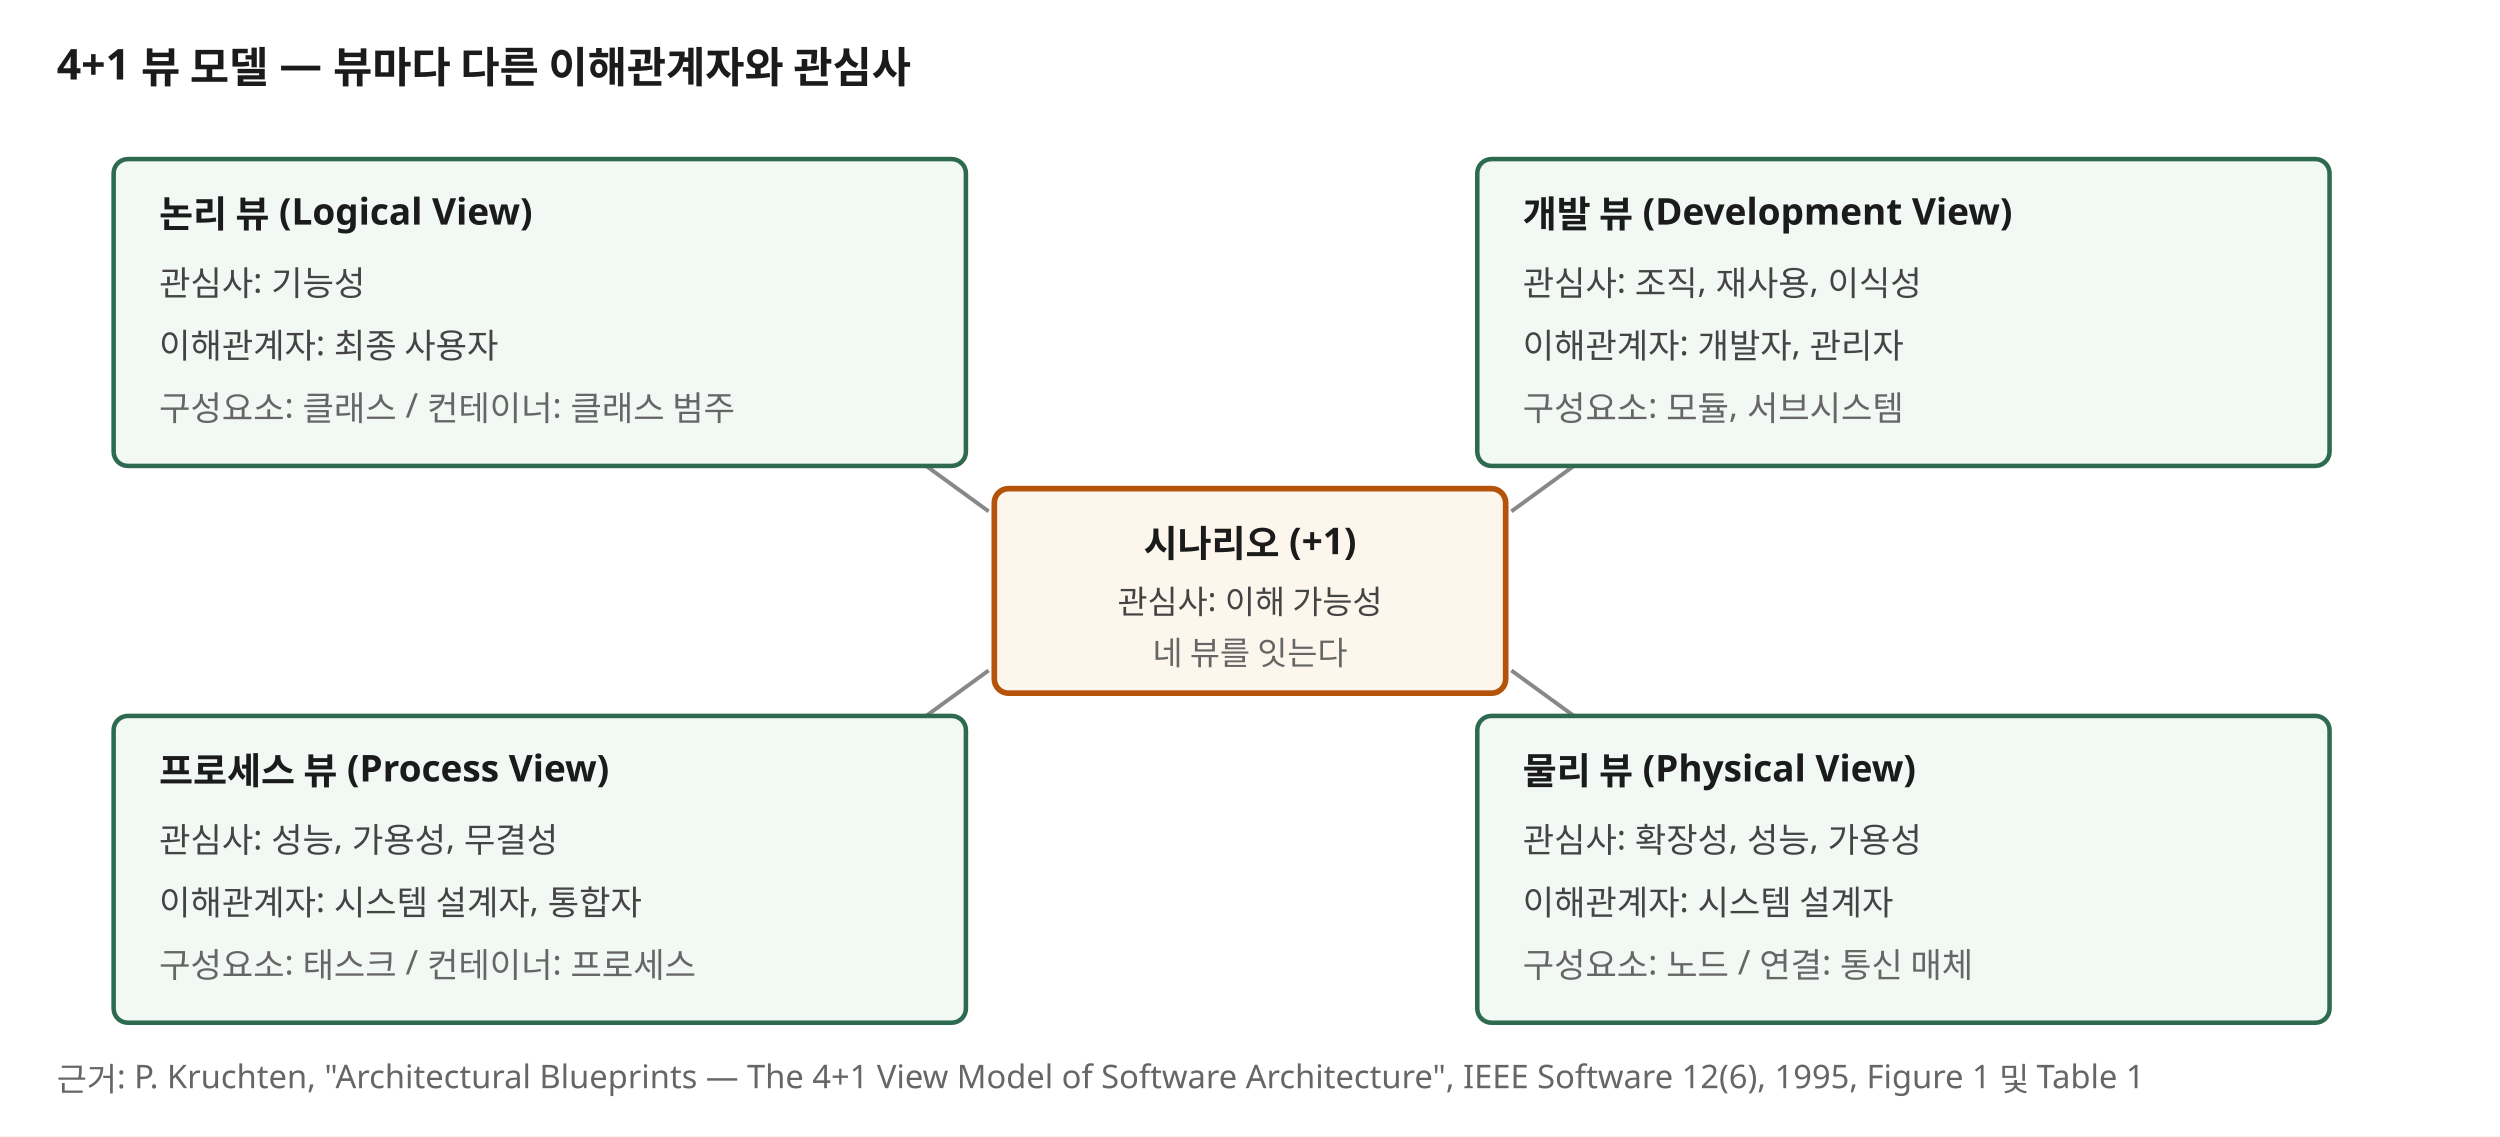
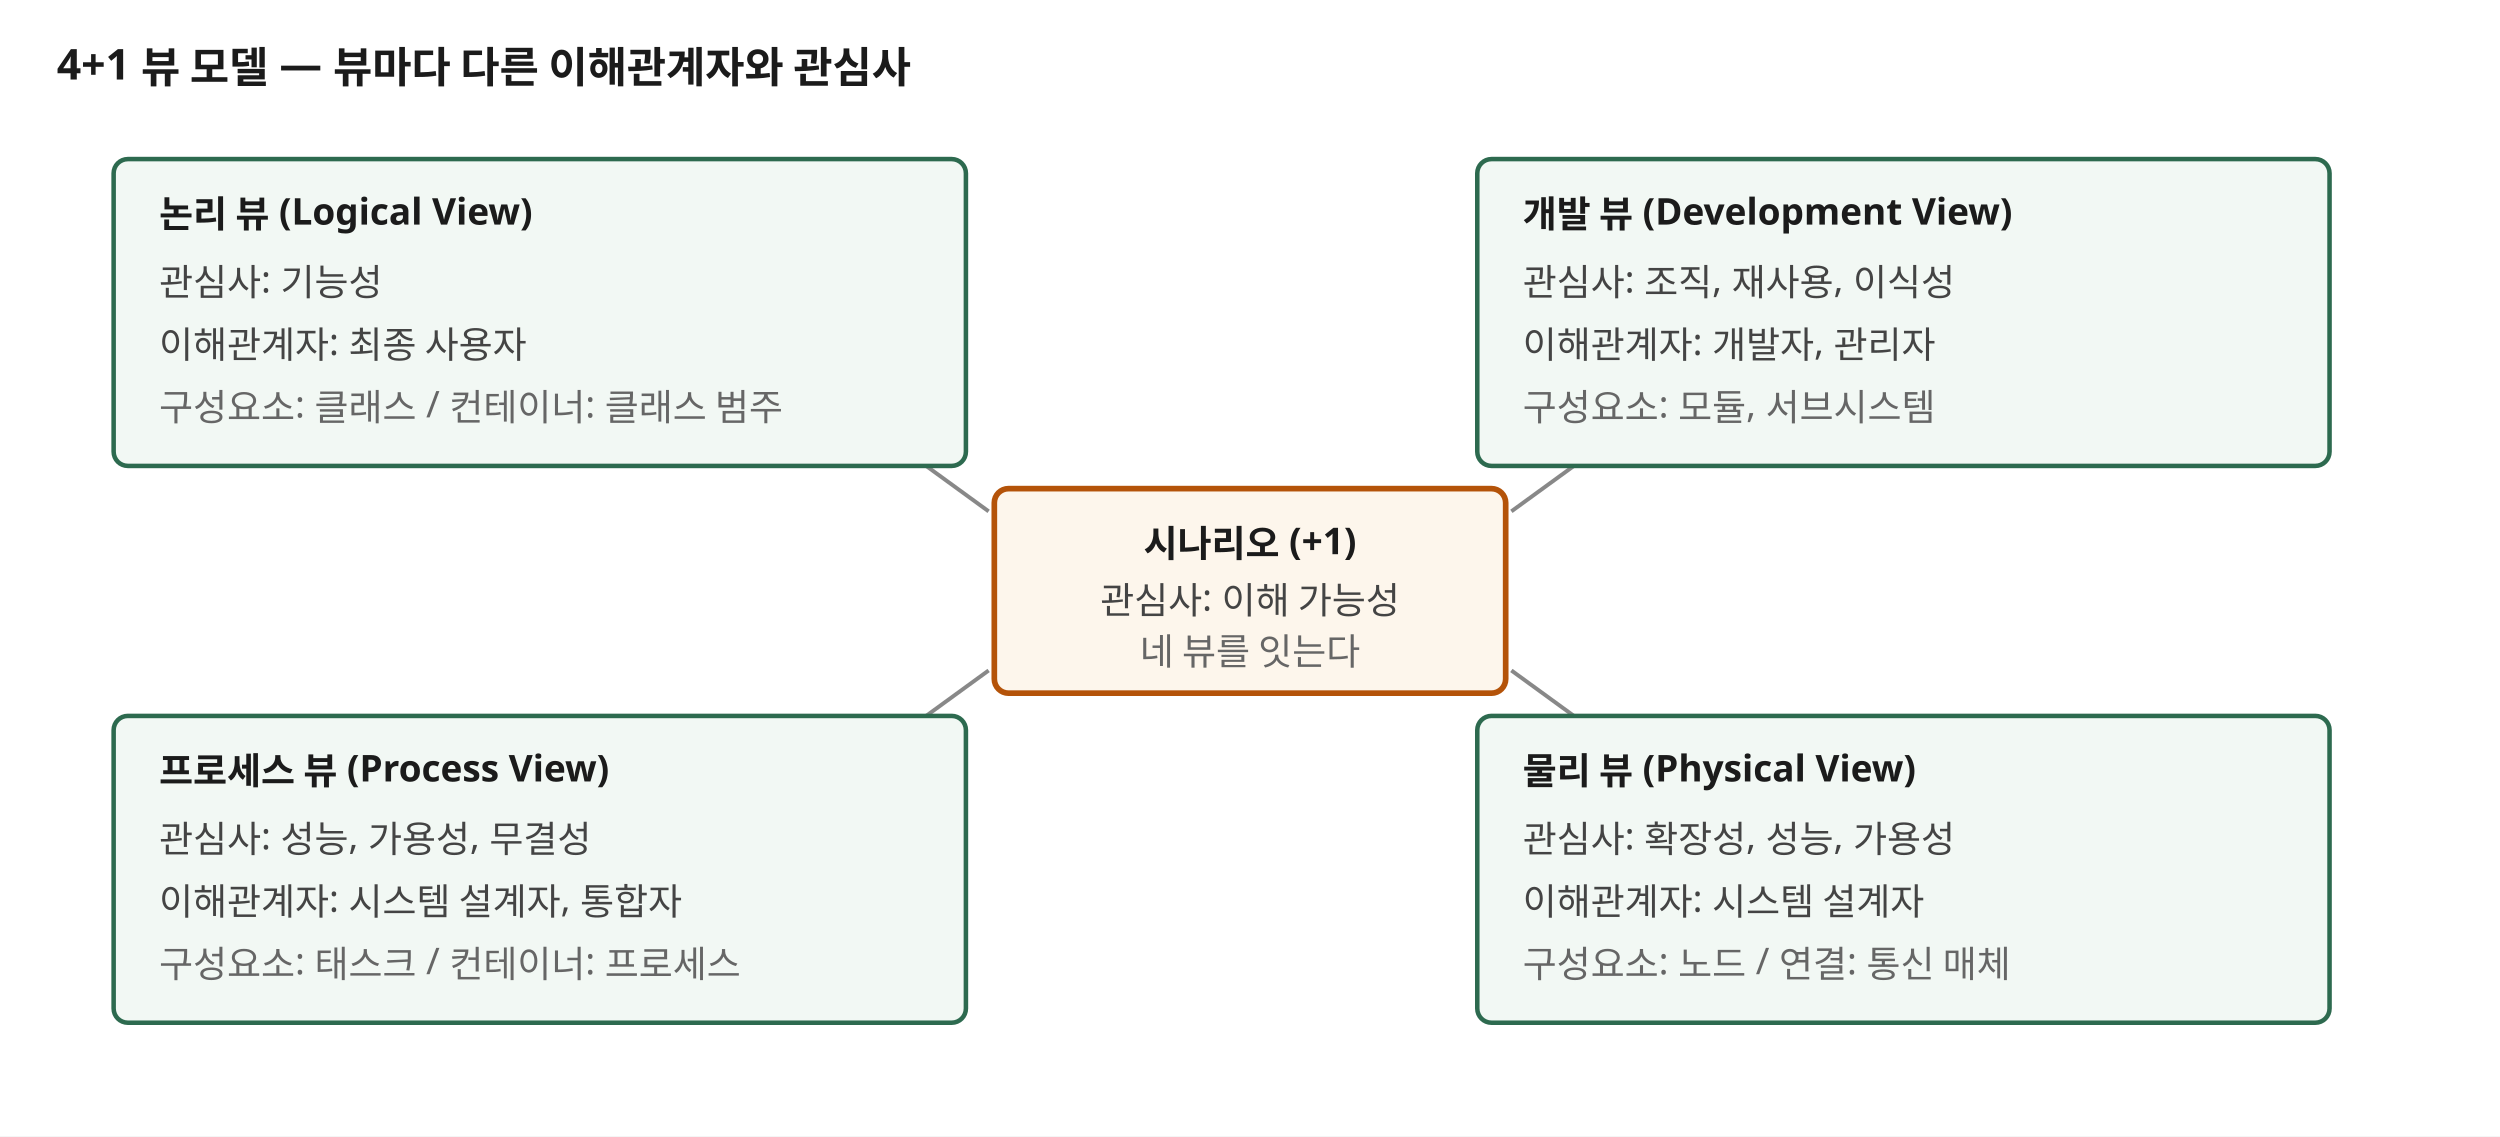
<svg xmlns="http://www.w3.org/2000/svg" width="880" height="400" viewBox="0 0 880 400" font-family="system-ui, 'Malgun Gothic', sans-serif">
  <rect x="0" y="0" width="880" height="400" fill="#ffffff" />
  <text x="20" y="28" font-size="15" font-weight="700" fill="#1b1b1b">4+1 뷰 모델 — 뷰마다 다른 이해관계자와 관심사</text>
  <line x1="348" y1="180" x2="326" y2="164" stroke="#888888" stroke-width="1.4" />
  <line x1="532" y1="180" x2="554" y2="164" stroke="#888888" stroke-width="1.4" />
  <line x1="348" y1="236" x2="326" y2="252" stroke="#888888" stroke-width="1.4" />
  <line x1="532" y1="236" x2="554" y2="252" stroke="#888888" stroke-width="1.4" />
  <rect x="40" y="56" width="300" height="108" rx="5" fill="#f2f8f4" stroke="#2d6a4f" stroke-width="1.6" />
  <text x="56" y="80" font-size="13" font-weight="600" fill="#1b1b1b">논리 뷰 (Logical View)</text>
-   <text x="56" y="104" font-size="12" fill="#444444">관심사: 기능성</text>
-   <text x="56" y="126" font-size="12" fill="#444444">이해관계자: 최종 사용자</text>
-   <text x="56" y="148" font-size="12" fill="#666666">구성요소: 클래스 / 컨테이너: 클래스 범주</text>
+   <text x="56" y="104" font-size="13" fill="#444444">관심사: 기능성</text>
+   <text x="56" y="126" font-size="13" fill="#444444">이해관계자: 최종 사용자</text>
+   <text x="56" y="148" font-size="13" fill="#666666">구성요소: 클래스 / 컨테이너: 클래스 범주</text>
  <rect x="520" y="56" width="300" height="108" rx="5" fill="#f2f8f4" stroke="#2d6a4f" stroke-width="1.6" />
  <text x="536" y="80" font-size="13" font-weight="600" fill="#1b1b1b">개발 뷰 (Development View)</text>
-   <text x="536" y="104" font-size="12" fill="#444444">관심사: 조직, 재사용, 이식성</text>
-   <text x="536" y="126" font-size="12" fill="#444444">이해관계자: 개발자, 관리자</text>
-   <text x="536" y="148" font-size="12" fill="#666666">구성요소: 모듈, 서브시스템</text>
+   <text x="536" y="104" font-size="13" fill="#444444">관심사: 조직, 재사용, 이식성</text>
+   <text x="536" y="126" font-size="13" fill="#444444">이해관계자: 개발자, 관리자</text>
+   <text x="536" y="148" font-size="13" fill="#666666">구성요소: 모듈, 서브시스템</text>
  <rect x="350" y="172" width="180" height="72" rx="5" fill="#fdf6ec" stroke="#b45309" stroke-width="2" />
  <text x="440" y="196" font-size="13" font-weight="600" text-anchor="middle" fill="#1b1b1b">시나리오 (+1)</text>
-   <text x="440" y="216" font-size="11.5" text-anchor="middle" fill="#444444">관심사: 이해 가능성</text>
-   <text x="440" y="234" font-size="11.5" text-anchor="middle" fill="#666666">네 뷰를 잇는다</text>
+   <text x="440" y="216" font-size="13" text-anchor="middle" fill="#444444">관심사: 이해 가능성</text>
+   <text x="440" y="234" font-size="13" text-anchor="middle" fill="#666666">네 뷰를 잇는다</text>
  <rect x="40" y="252" width="300" height="108" rx="5" fill="#f2f8f4" stroke="#2d6a4f" stroke-width="1.6" />
  <text x="56" y="276" font-size="13" font-weight="600" fill="#1b1b1b">프로세스 뷰 (Process View)</text>
-   <text x="56" y="300" font-size="12" fill="#444444">관심사: 성능, 가용성, 무결성</text>
-   <text x="56" y="322" font-size="12" fill="#444444">이해관계자: 시스템 설계자, 통합자</text>
-   <text x="56" y="344" font-size="12" fill="#666666">구성요소: 태스크 / 컨테이너: 프로세스</text>
+   <text x="56" y="300" font-size="13" fill="#444444">관심사: 성능, 가용성, 무결성</text>
+   <text x="56" y="322" font-size="13" fill="#444444">이해관계자: 시스템 설계자, 통합자</text>
+   <text x="56" y="344" font-size="13" fill="#666666">구성요소: 태스크 / 컨테이너: 프로세스</text>
  <rect x="520" y="252" width="300" height="108" rx="5" fill="#f2f8f4" stroke="#2d6a4f" stroke-width="1.6" />
  <text x="536" y="276" font-size="13" font-weight="600" fill="#1b1b1b">물리 뷰 (Physical View)</text>
-   <text x="536" y="300" font-size="12" fill="#444444">관심사: 확장성, 성능, 가용성</text>
-   <text x="536" y="322" font-size="12" fill="#444444">이해관계자: 시스템 설계자</text>
-   <text x="536" y="344" font-size="12" fill="#666666">구성요소: 노드 / 연결: 통신 매체</text>
-   <text x="20" y="384" font-size="11.5" fill="#666666">근거: P. Kruchten, "Architectural Blueprints — The 4+1 View Model of Software Architecture", IEEE Software 12(6), 1995, Figure 1 및 Table 1</text>
+   <text x="536" y="300" font-size="13" fill="#444444">관심사: 확장성, 성능, 가용성</text>
+   <text x="536" y="322" font-size="13" fill="#444444">이해관계자: 시스템 설계자</text>
+   <text x="536" y="344" font-size="13" fill="#666666">구성요소: 노드 / 연결: 통신 매체</text>
</svg>
